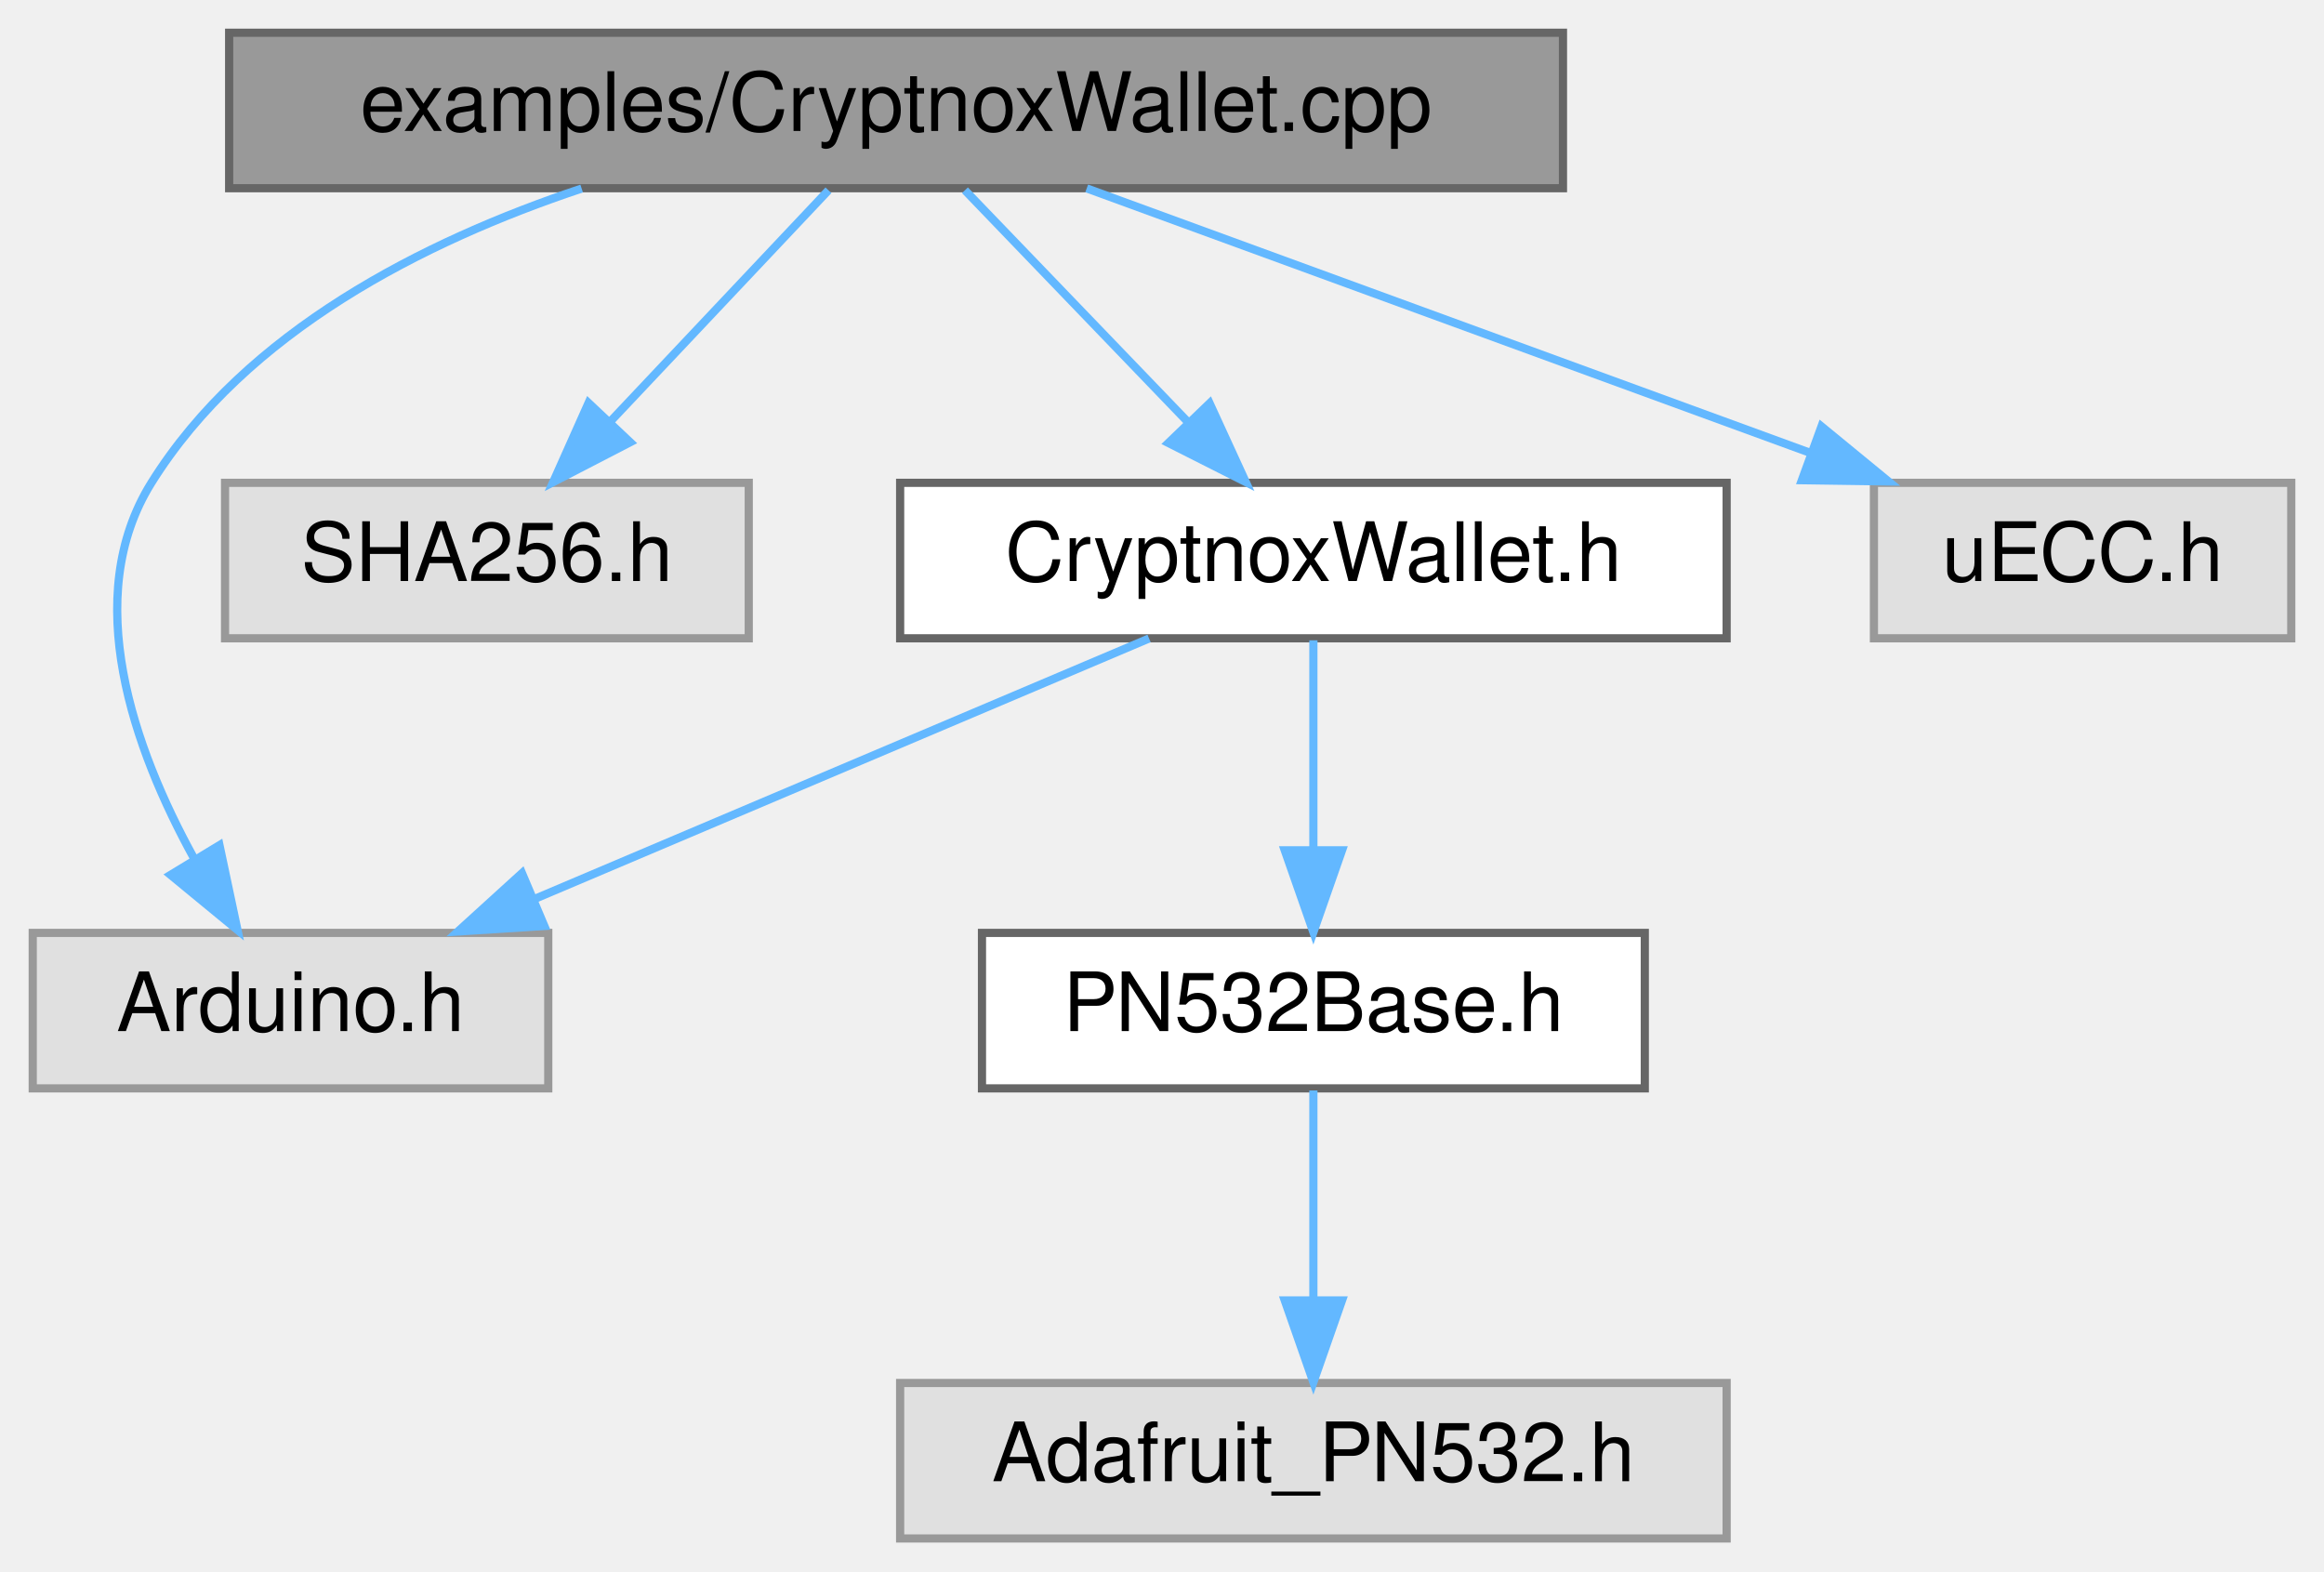
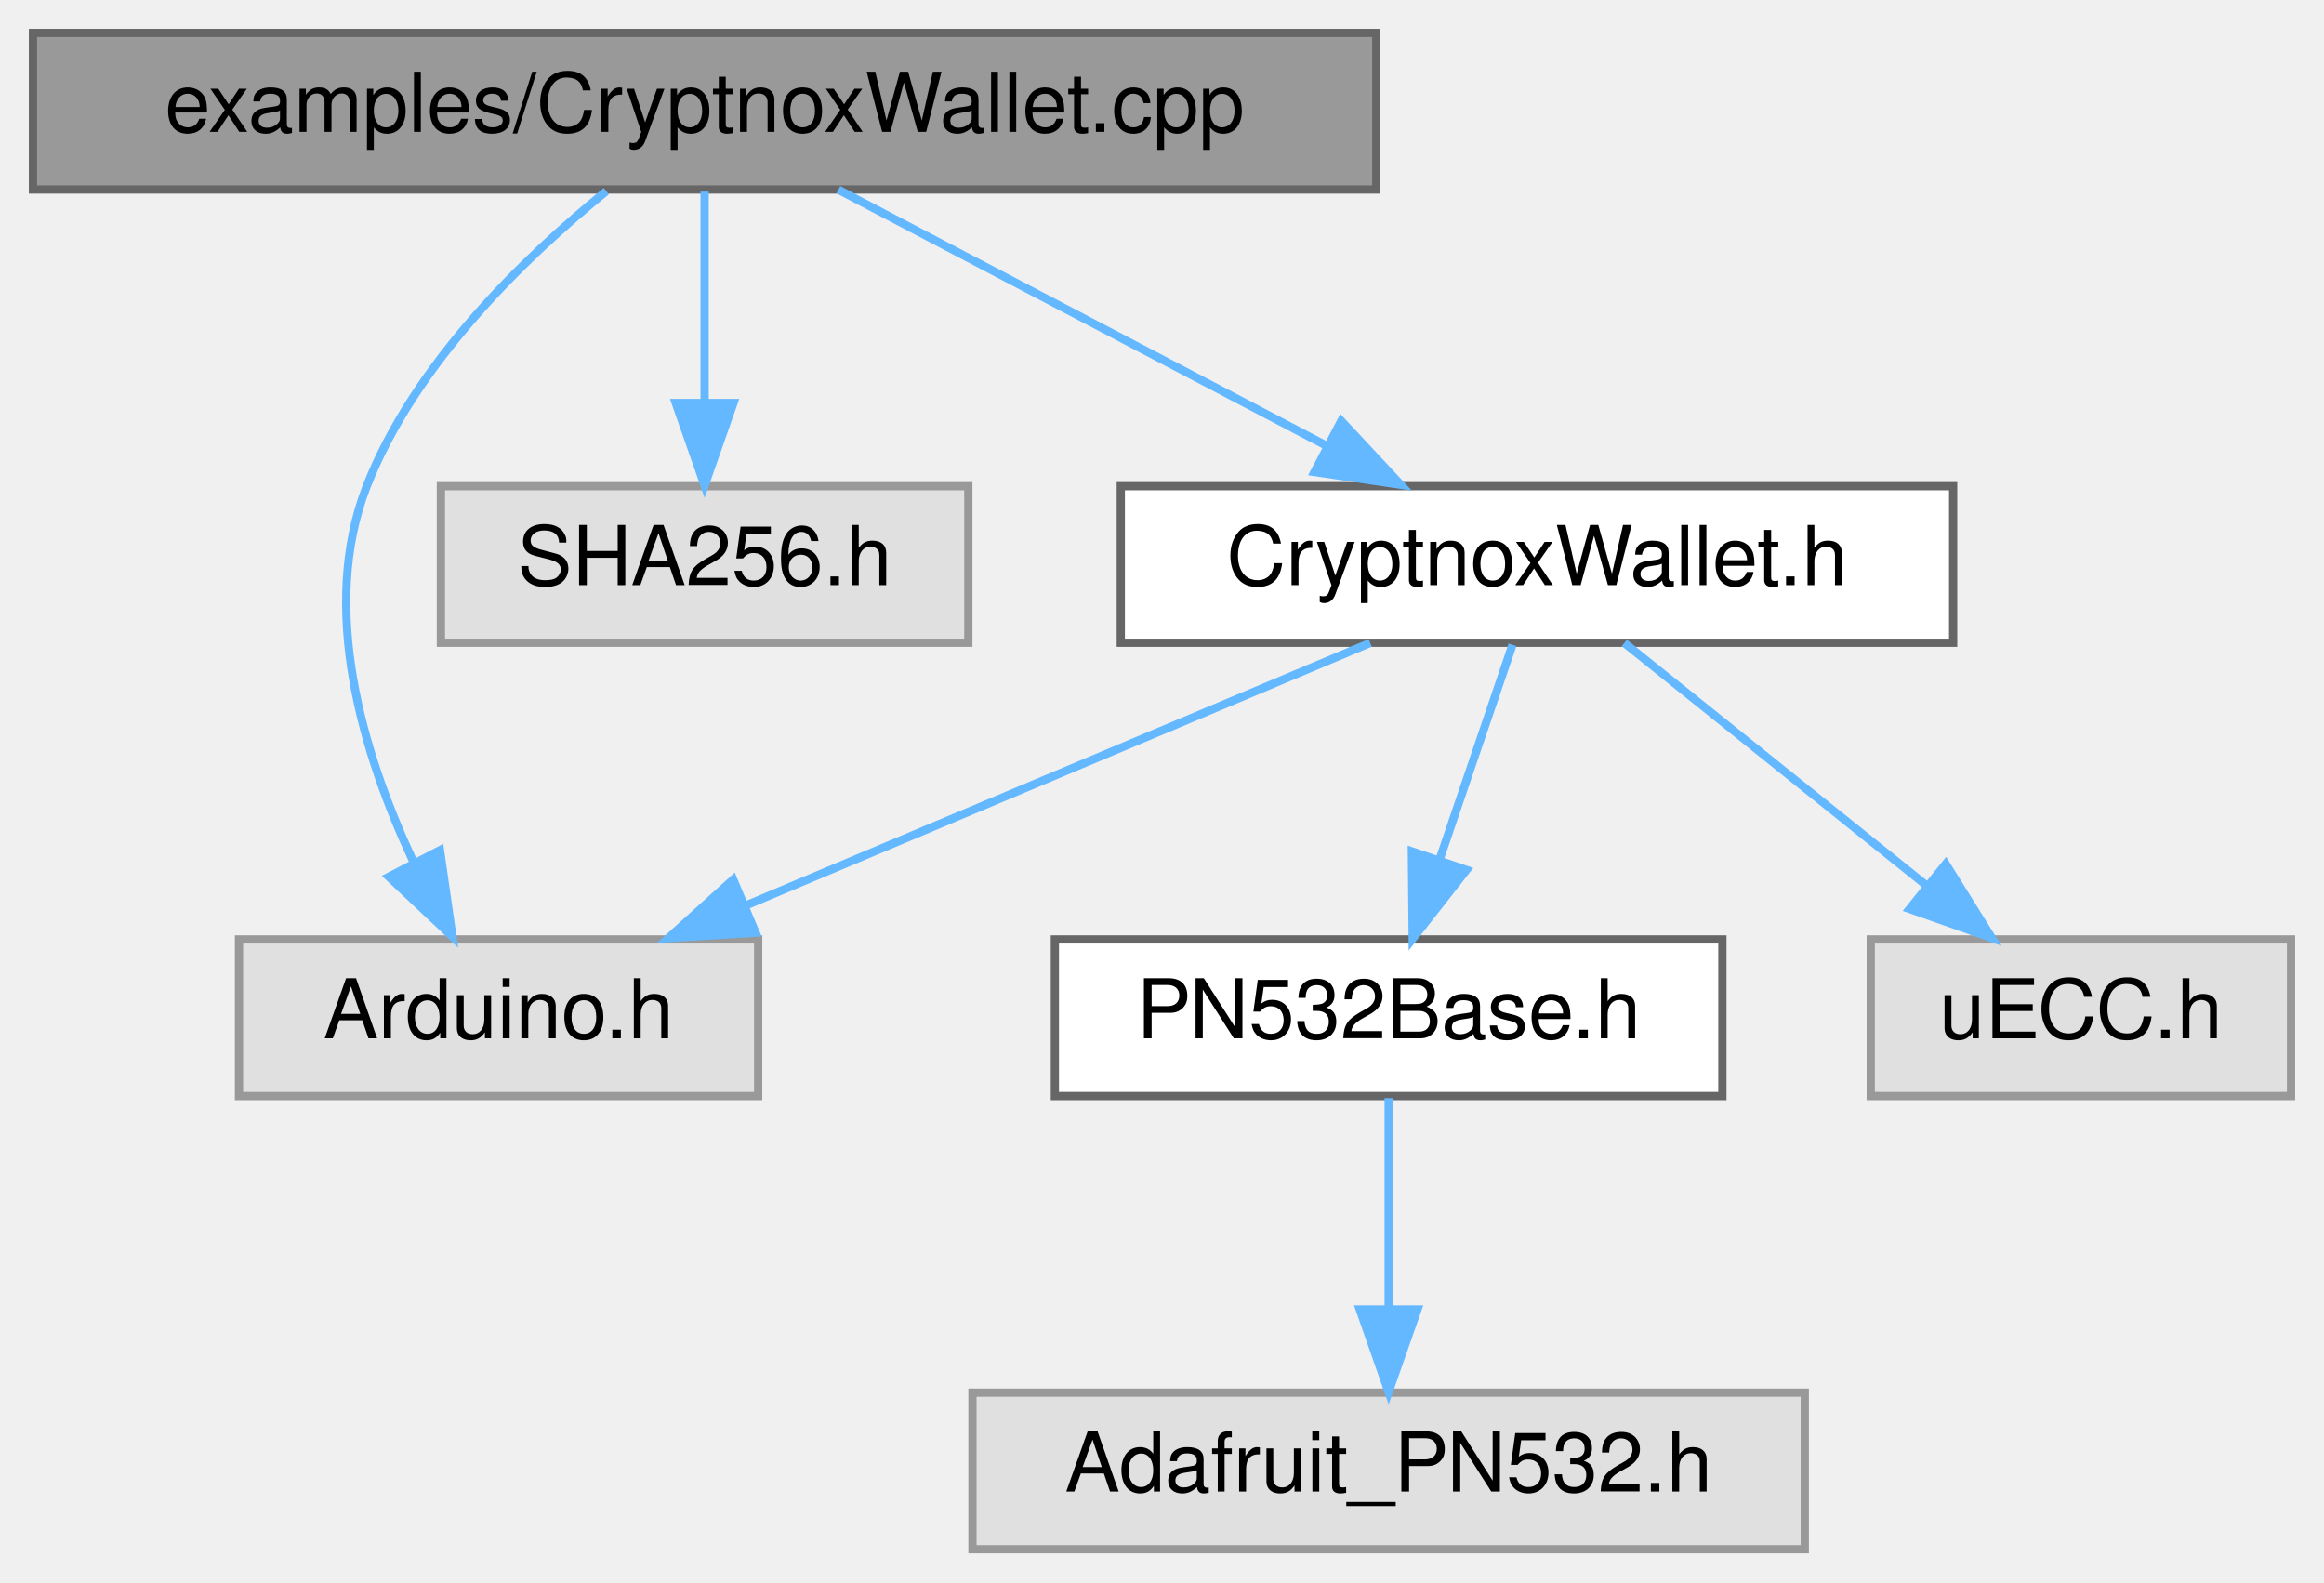
- <svg xmlns="http://www.w3.org/2000/svg" xmlns:xlink="http://www.w3.org/1999/xlink" width="284pt" height="192pt" viewBox="0.00 0.00 284.00 192.00">
+ <svg xmlns="http://www.w3.org/2000/svg" xmlns:xlink="http://www.w3.org/1999/xlink" width="282pt" height="192pt" viewBox="0.00 0.00 282.00 192.00">
  <g id="graph0" class="graph" transform="scale(1 1) rotate(0) translate(4 188)">
    <g id="Node000001" class="node">
      <g id="a_Node000001">
        <a xlink:title=" ">
-           <polygon fill="#999999" stroke="#666666" points="187,-184 24,-184 24,-165 187,-165 187,-184" />
-           <text text-anchor="middle" x="105.5" y="-172" font-family="Helvetica,sans-Serif" font-size="10.00">examples/CryptnoxWallet.cpp</text>
+           <polygon fill="#999999" stroke="#666666" points="163,-184 0,-184 0,-165 163,-165 163,-184" />
+           <text text-anchor="middle" x="81.5" y="-172" font-family="Helvetica,sans-Serif" font-size="10.00">examples/CryptnoxWallet.cpp</text>
        </a>
      </g>
    </g>
    <g id="Node000002" class="node">
      <g id="a_Node000002">
        <a xlink:title=" ">
-           <polygon fill="#e0e0e0" stroke="#999999" points="63,-74 0,-74 0,-55 63,-55 63,-74" />
-           <text text-anchor="middle" x="31.5" y="-62" font-family="Helvetica,sans-Serif" font-size="10.00">Arduino.h</text>
+           <polygon fill="#e0e0e0" stroke="#999999" points="88,-74 25,-74 25,-55 88,-55 88,-74" />
+           <text text-anchor="middle" x="56.5" y="-62" font-family="Helvetica,sans-Serif" font-size="10.00">Arduino.h</text>
        </a>
      </g>
    </g>
    <g id="edge1_Node000001_Node000002" class="edge">
      <g id="a_edge1_Node000001_Node000002">
        <a xlink:title=" ">
-           <path fill="none" stroke="#63b8ff" d="M67.08,-164.96C47.76,-158.52 26.05,-147.5 14.5,-129 5.75,-114.98 12.34,-96.49 19.72,-83.09" />
-           <polygon fill="#63b8ff" stroke="#63b8ff" points="22.82,-84.72 25.02,-74.36 16.84,-81.09 22.82,-84.72" />
+           <path fill="none" stroke="#63b8ff" d="M69.57,-164.8C59.67,-156.77 46.31,-143.87 40.5,-129 34.69,-114.13 40.07,-96.46 46.11,-83.54" />
+           <polygon fill="#63b8ff" stroke="#63b8ff" points="49.39,-84.83 50.9,-74.34 43.18,-81.6 49.39,-84.83" />
        </a>
      </g>
    </g>
    <g id="Node000003" class="node">
      <g id="a_Node000003">
        <a xlink:title=" ">
-           <polygon fill="#e0e0e0" stroke="#999999" points="87.5,-129 23.5,-129 23.5,-110 87.5,-110 87.5,-129" />
-           <text text-anchor="middle" x="55.5" y="-117" font-family="Helvetica,sans-Serif" font-size="10.00">SHA256.h</text>
+           <polygon fill="#e0e0e0" stroke="#999999" points="113.5,-129 49.5,-129 49.5,-110 113.5,-110 113.5,-129" />
+           <text text-anchor="middle" x="81.5" y="-117" font-family="Helvetica,sans-Serif" font-size="10.00">SHA256.h</text>
        </a>
      </g>
    </g>
    <g id="edge2_Node000001_Node000003" class="edge">
      <g id="a_edge2_Node000001_Node000003">
        <a xlink:title=" ">
-           <path fill="none" stroke="#63b8ff" d="M97.24,-164.75C90.04,-157.11 79.39,-145.82 70.65,-136.56" />
-           <polygon fill="#63b8ff" stroke="#63b8ff" points="73.01,-133.96 63.6,-129.09 67.92,-138.76 73.01,-133.96" />
+           <path fill="none" stroke="#63b8ff" d="M81.5,-164.75C81.5,-157.8 81.5,-147.85 81.5,-139.13" />
+           <polygon fill="#63b8ff" stroke="#63b8ff" points="85,-139.09 81.5,-129.09 78,-139.09 85,-139.09" />
        </a>
      </g>
    </g>
    <g id="Node000004" class="node">
      <g id="a_Node000004">
        <a xlink:href="CryptnoxWallet_8h.html" target="_top" xlink:title=" ">
-           <polygon fill="white" stroke="#666666" points="207,-129 106,-129 106,-110 207,-110 207,-129" />
-           <text text-anchor="middle" x="156.5" y="-117" font-family="Helvetica,sans-Serif" font-size="10.00">CryptnoxWallet.h</text>
+           <polygon fill="white" stroke="#666666" points="233,-129 132,-129 132,-110 233,-110 233,-129" />
+           <text text-anchor="middle" x="182.5" y="-117" font-family="Helvetica,sans-Serif" font-size="10.00">CryptnoxWallet.h</text>
        </a>
      </g>
    </g>
    <g id="edge3_Node000001_Node000004" class="edge">
      <g id="a_edge3_Node000001_Node000004">
        <a xlink:title=" ">
-           <path fill="none" stroke="#63b8ff" d="M113.92,-164.75C121.27,-157.11 132.13,-145.82 141.04,-136.56" />
-           <polygon fill="#63b8ff" stroke="#63b8ff" points="143.82,-138.72 148.24,-129.09 138.78,-133.87 143.82,-138.72" />
+           <path fill="none" stroke="#63b8ff" d="M97.73,-164.98C113.68,-156.61 138.28,-143.7 156.88,-133.95" />
+           <polygon fill="#63b8ff" stroke="#63b8ff" points="158.75,-136.92 165.98,-129.17 155.5,-130.72 158.75,-136.92" />
+         </a>
+       </g>
+     </g>
+     <g id="edge6_Node000004_Node000002" class="edge">
+       <g id="a_edge6_Node000004_Node000002">
+         <a xlink:title=" ">
+           <path fill="none" stroke="#63b8ff" d="M162.26,-109.98C141.8,-101.38 109.97,-87.99 86.57,-78.15" />
+           <polygon fill="#63b8ff" stroke="#63b8ff" points="87.69,-74.82 77.11,-74.17 84.97,-81.27 87.69,-74.82" />
+         </a>
+       </g>
+     </g>
+     <g id="Node000005" class="node">
+       <g id="a_Node000005">
+         <a xlink:href="PN532Base_8h.html" target="_top" xlink:title=" ">
+           <polygon fill="white" stroke="#666666" points="205,-74 124,-74 124,-55 205,-55 205,-74" />
+           <text text-anchor="middle" x="164.5" y="-62" font-family="Helvetica,sans-Serif" font-size="10.00">PN532Base.h</text>
+         </a>
+       </g>
+     </g>
+     <g id="edge4_Node000004_Node000005" class="edge">
+       <g id="a_edge4_Node000004_Node000005">
+         <a xlink:title=" ">
+           <path fill="none" stroke="#63b8ff" d="M179.53,-109.75C177.14,-102.72 173.71,-92.62 170.73,-83.84" />
+           <polygon fill="#63b8ff" stroke="#63b8ff" points="173.95,-82.43 167.42,-74.09 167.32,-84.68 173.95,-82.43" />
        </a>
      </g>
    </g>
    <g id="Node000007" class="node">
      <g id="a_Node000007">
        <a xlink:title=" ">
-           <polygon fill="#e0e0e0" stroke="#999999" points="276,-129 225,-129 225,-110 276,-110 276,-129" />
-           <text text-anchor="middle" x="250.5" y="-117" font-family="Helvetica,sans-Serif" font-size="10.00">uECC.h</text>
+           <polygon fill="#e0e0e0" stroke="#999999" points="274,-74 223,-74 223,-55 274,-55 274,-74" />
+           <text text-anchor="middle" x="248.5" y="-62" font-family="Helvetica,sans-Serif" font-size="10.00">uECC.h</text>
        </a>
      </g>
    </g>
-     <g id="edge7_Node000001_Node000007" class="edge">
-       <g id="a_edge7_Node000001_Node000007">
+     <g id="edge7_Node000004_Node000007" class="edge">
+       <g id="a_edge7_Node000004_Node000007">
        <a xlink:title=" ">
-           <path fill="none" stroke="#63b8ff" d="M128.8,-164.98C152.75,-156.23 190.28,-142.51 217.33,-132.62" />
-           <polygon fill="#63b8ff" stroke="#63b8ff" points="218.59,-135.89 226.78,-129.17 216.19,-129.32 218.59,-135.89" />
-         </a>
-       </g>
-     </g>
-     <g id="edge6_Node000004_Node000002" class="edge">
-       <g id="a_edge6_Node000004_Node000002">
-         <a xlink:title=" ">
-           <path fill="none" stroke="#63b8ff" d="M136.42,-109.98C116.13,-101.38 84.54,-87.99 61.33,-78.15" />
-           <polygon fill="#63b8ff" stroke="#63b8ff" points="62.52,-74.85 51.95,-74.17 59.79,-81.3 62.52,-74.85" />
-         </a>
-       </g>
-     </g>
-     <g id="Node000005" class="node">
-       <g id="a_Node000005">
-         <a xlink:href="PN532Base_8h.html" target="_top" xlink:title=" ">
-           <polygon fill="white" stroke="#666666" points="197,-74 116,-74 116,-55 197,-55 197,-74" />
-           <text text-anchor="middle" x="156.5" y="-62" font-family="Helvetica,sans-Serif" font-size="10.00">PN532Base.h</text>
-         </a>
-       </g>
-     </g>
-     <g id="edge4_Node000004_Node000005" class="edge">
-       <g id="a_edge4_Node000004_Node000005">
-         <a xlink:title=" ">
-           <path fill="none" stroke="#63b8ff" d="M156.5,-109.75C156.5,-102.8 156.5,-92.85 156.5,-84.13" />
-           <polygon fill="#63b8ff" stroke="#63b8ff" points="160,-84.09 156.5,-74.09 153,-84.09 160,-84.09" />
+           <path fill="none" stroke="#63b8ff" d="M193.1,-109.98C202.96,-102.07 217.85,-90.11 229.72,-80.58" />
+           <polygon fill="#63b8ff" stroke="#63b8ff" points="232.1,-83.16 237.7,-74.17 227.71,-77.7 232.1,-83.16" />
        </a>
      </g>
    </g>
    <g id="Node000006" class="node">
      <g id="a_Node000006">
        <a xlink:title=" ">
-           <polygon fill="#e0e0e0" stroke="#999999" points="207,-19 106,-19 106,0 207,0 207,-19" />
-           <text text-anchor="middle" x="156.5" y="-7" font-family="Helvetica,sans-Serif" font-size="10.00">Adafruit_PN532.h</text>
+           <polygon fill="#e0e0e0" stroke="#999999" points="215,-19 114,-19 114,0 215,0 215,-19" />
+           <text text-anchor="middle" x="164.5" y="-7" font-family="Helvetica,sans-Serif" font-size="10.00">Adafruit_PN532.h</text>
        </a>
      </g>
    </g>
    <g id="edge5_Node000005_Node000006" class="edge">
      <g id="a_edge5_Node000005_Node000006">
        <a xlink:title=" ">
-           <path fill="none" stroke="#63b8ff" d="M156.5,-54.75C156.5,-47.8 156.5,-37.85 156.5,-29.13" />
-           <polygon fill="#63b8ff" stroke="#63b8ff" points="160,-29.09 156.5,-19.09 153,-29.09 160,-29.09" />
+           <path fill="none" stroke="#63b8ff" d="M164.5,-54.75C164.5,-47.8 164.5,-37.85 164.5,-29.13" />
+           <polygon fill="#63b8ff" stroke="#63b8ff" points="168,-29.09 164.5,-19.09 161,-29.09 168,-29.09" />
        </a>
      </g>
    </g>
  </g>
</svg>
